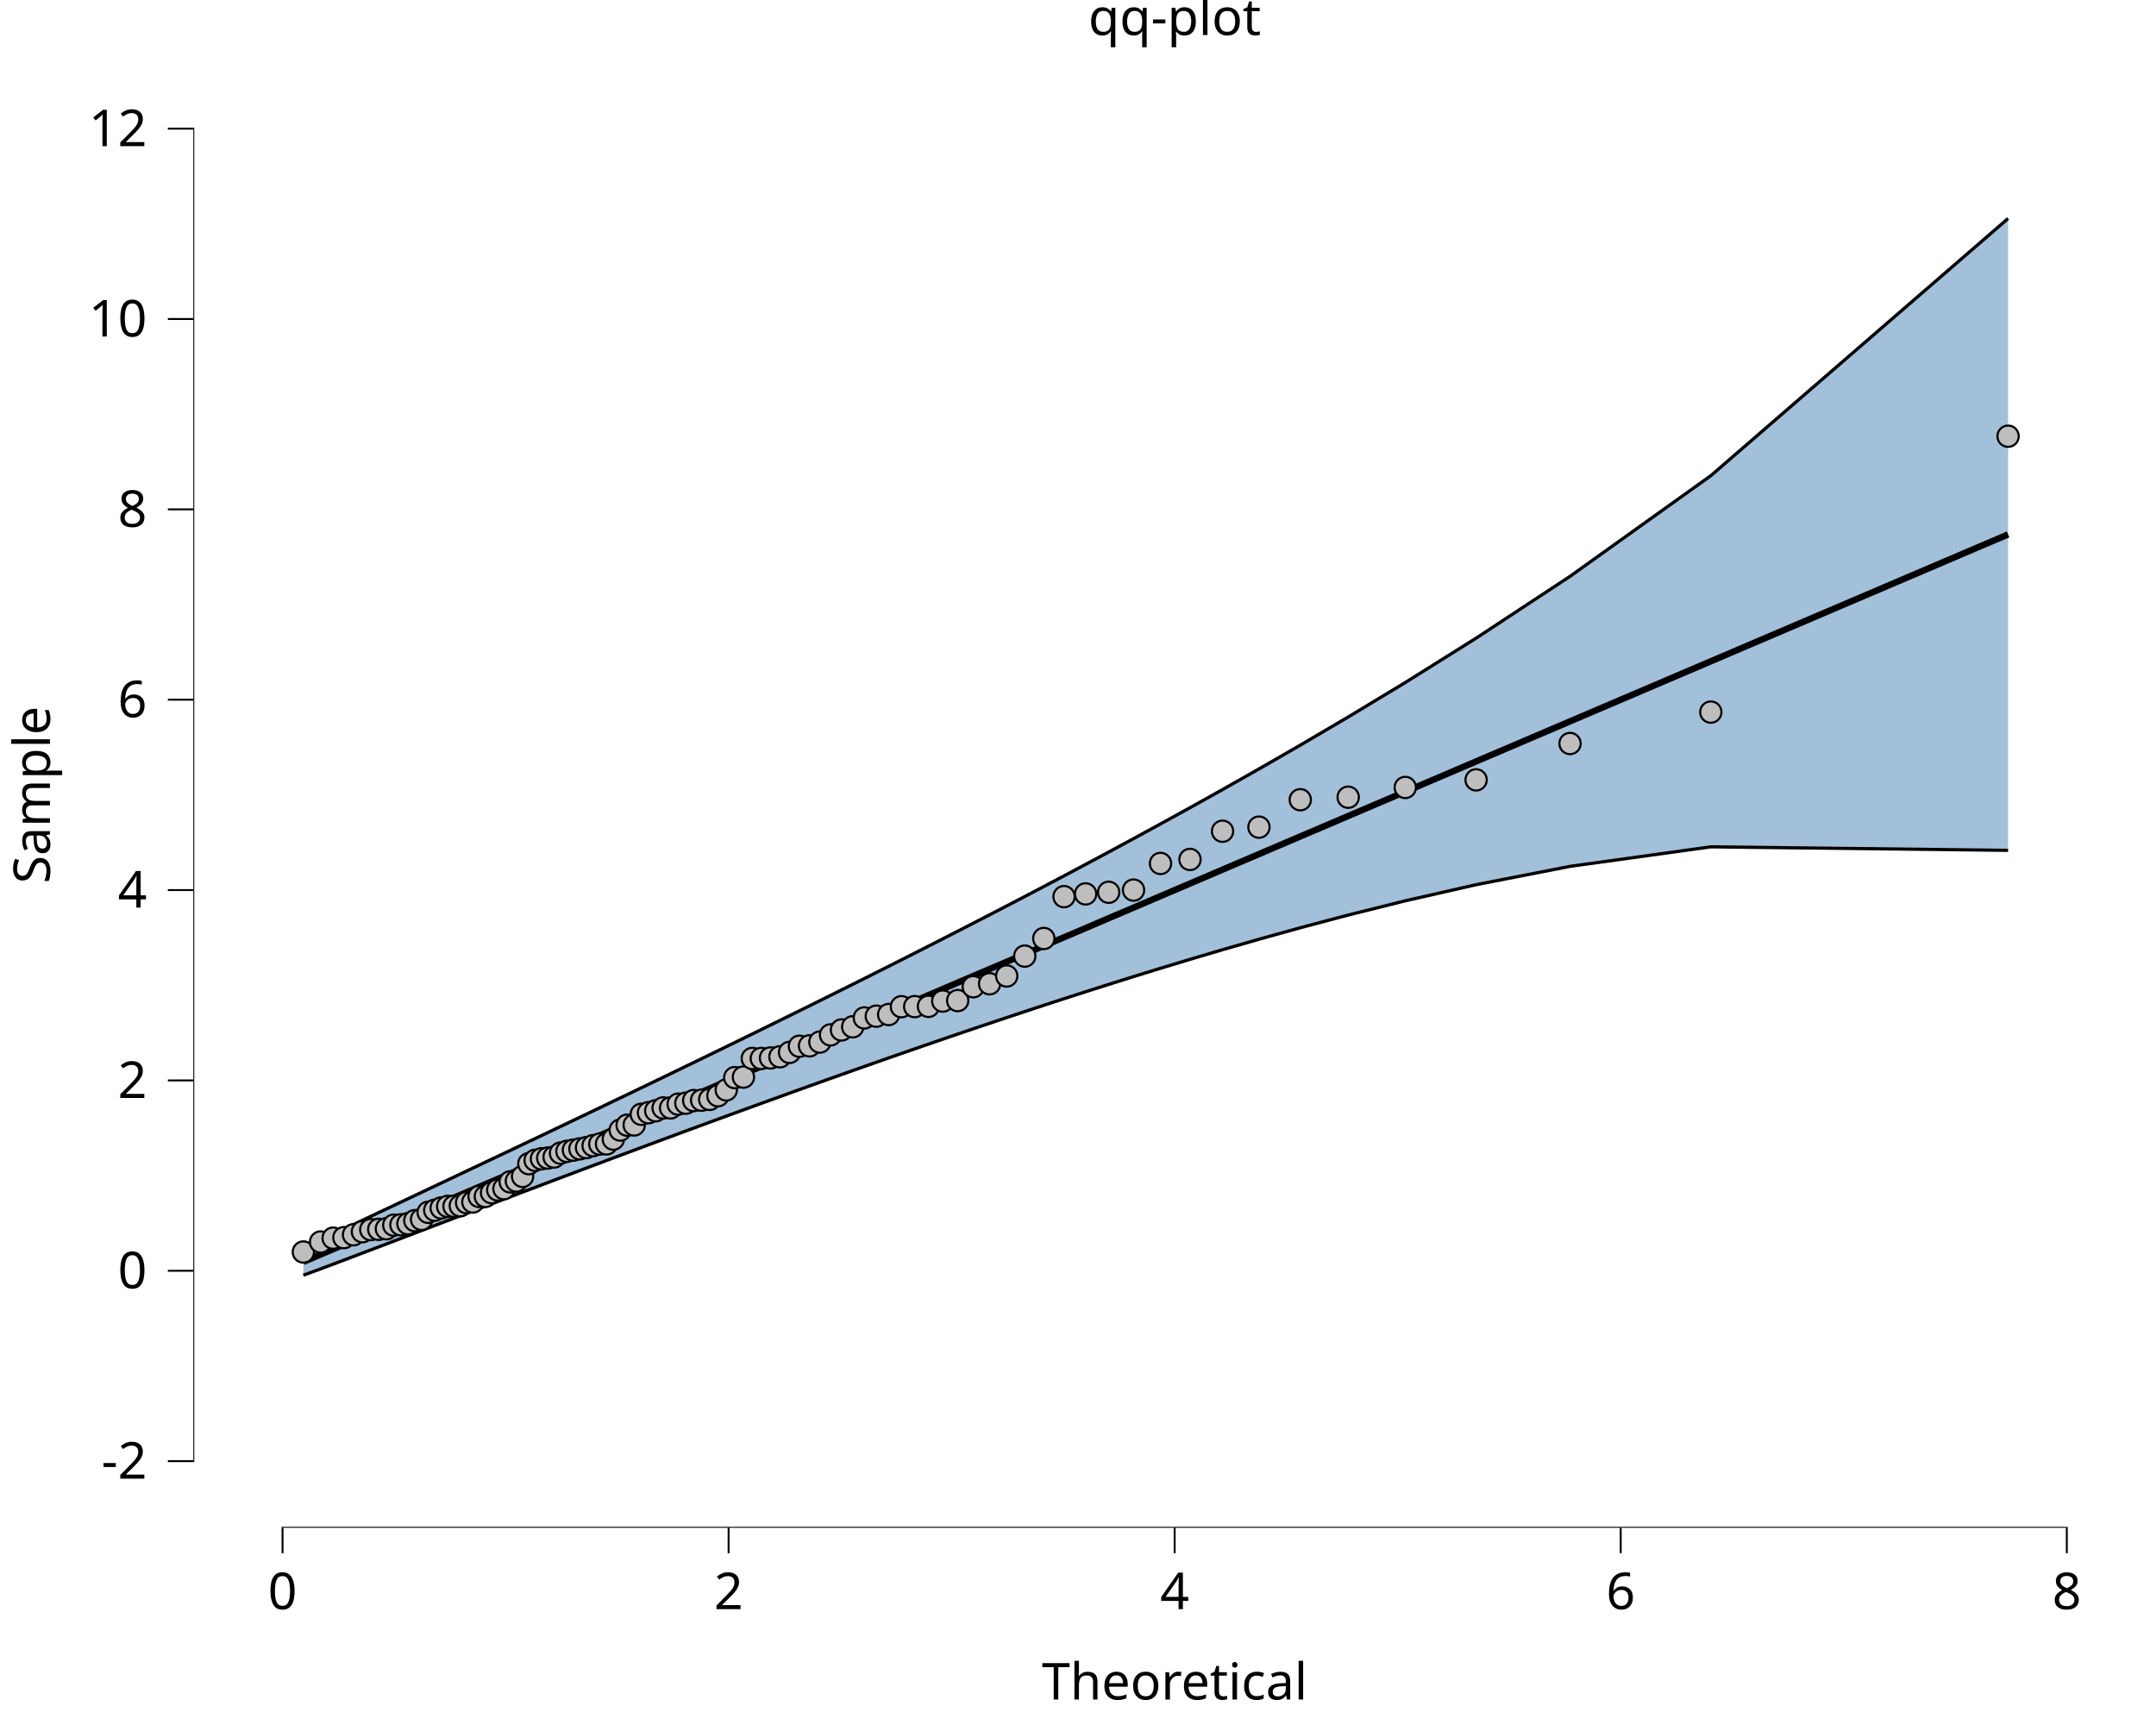
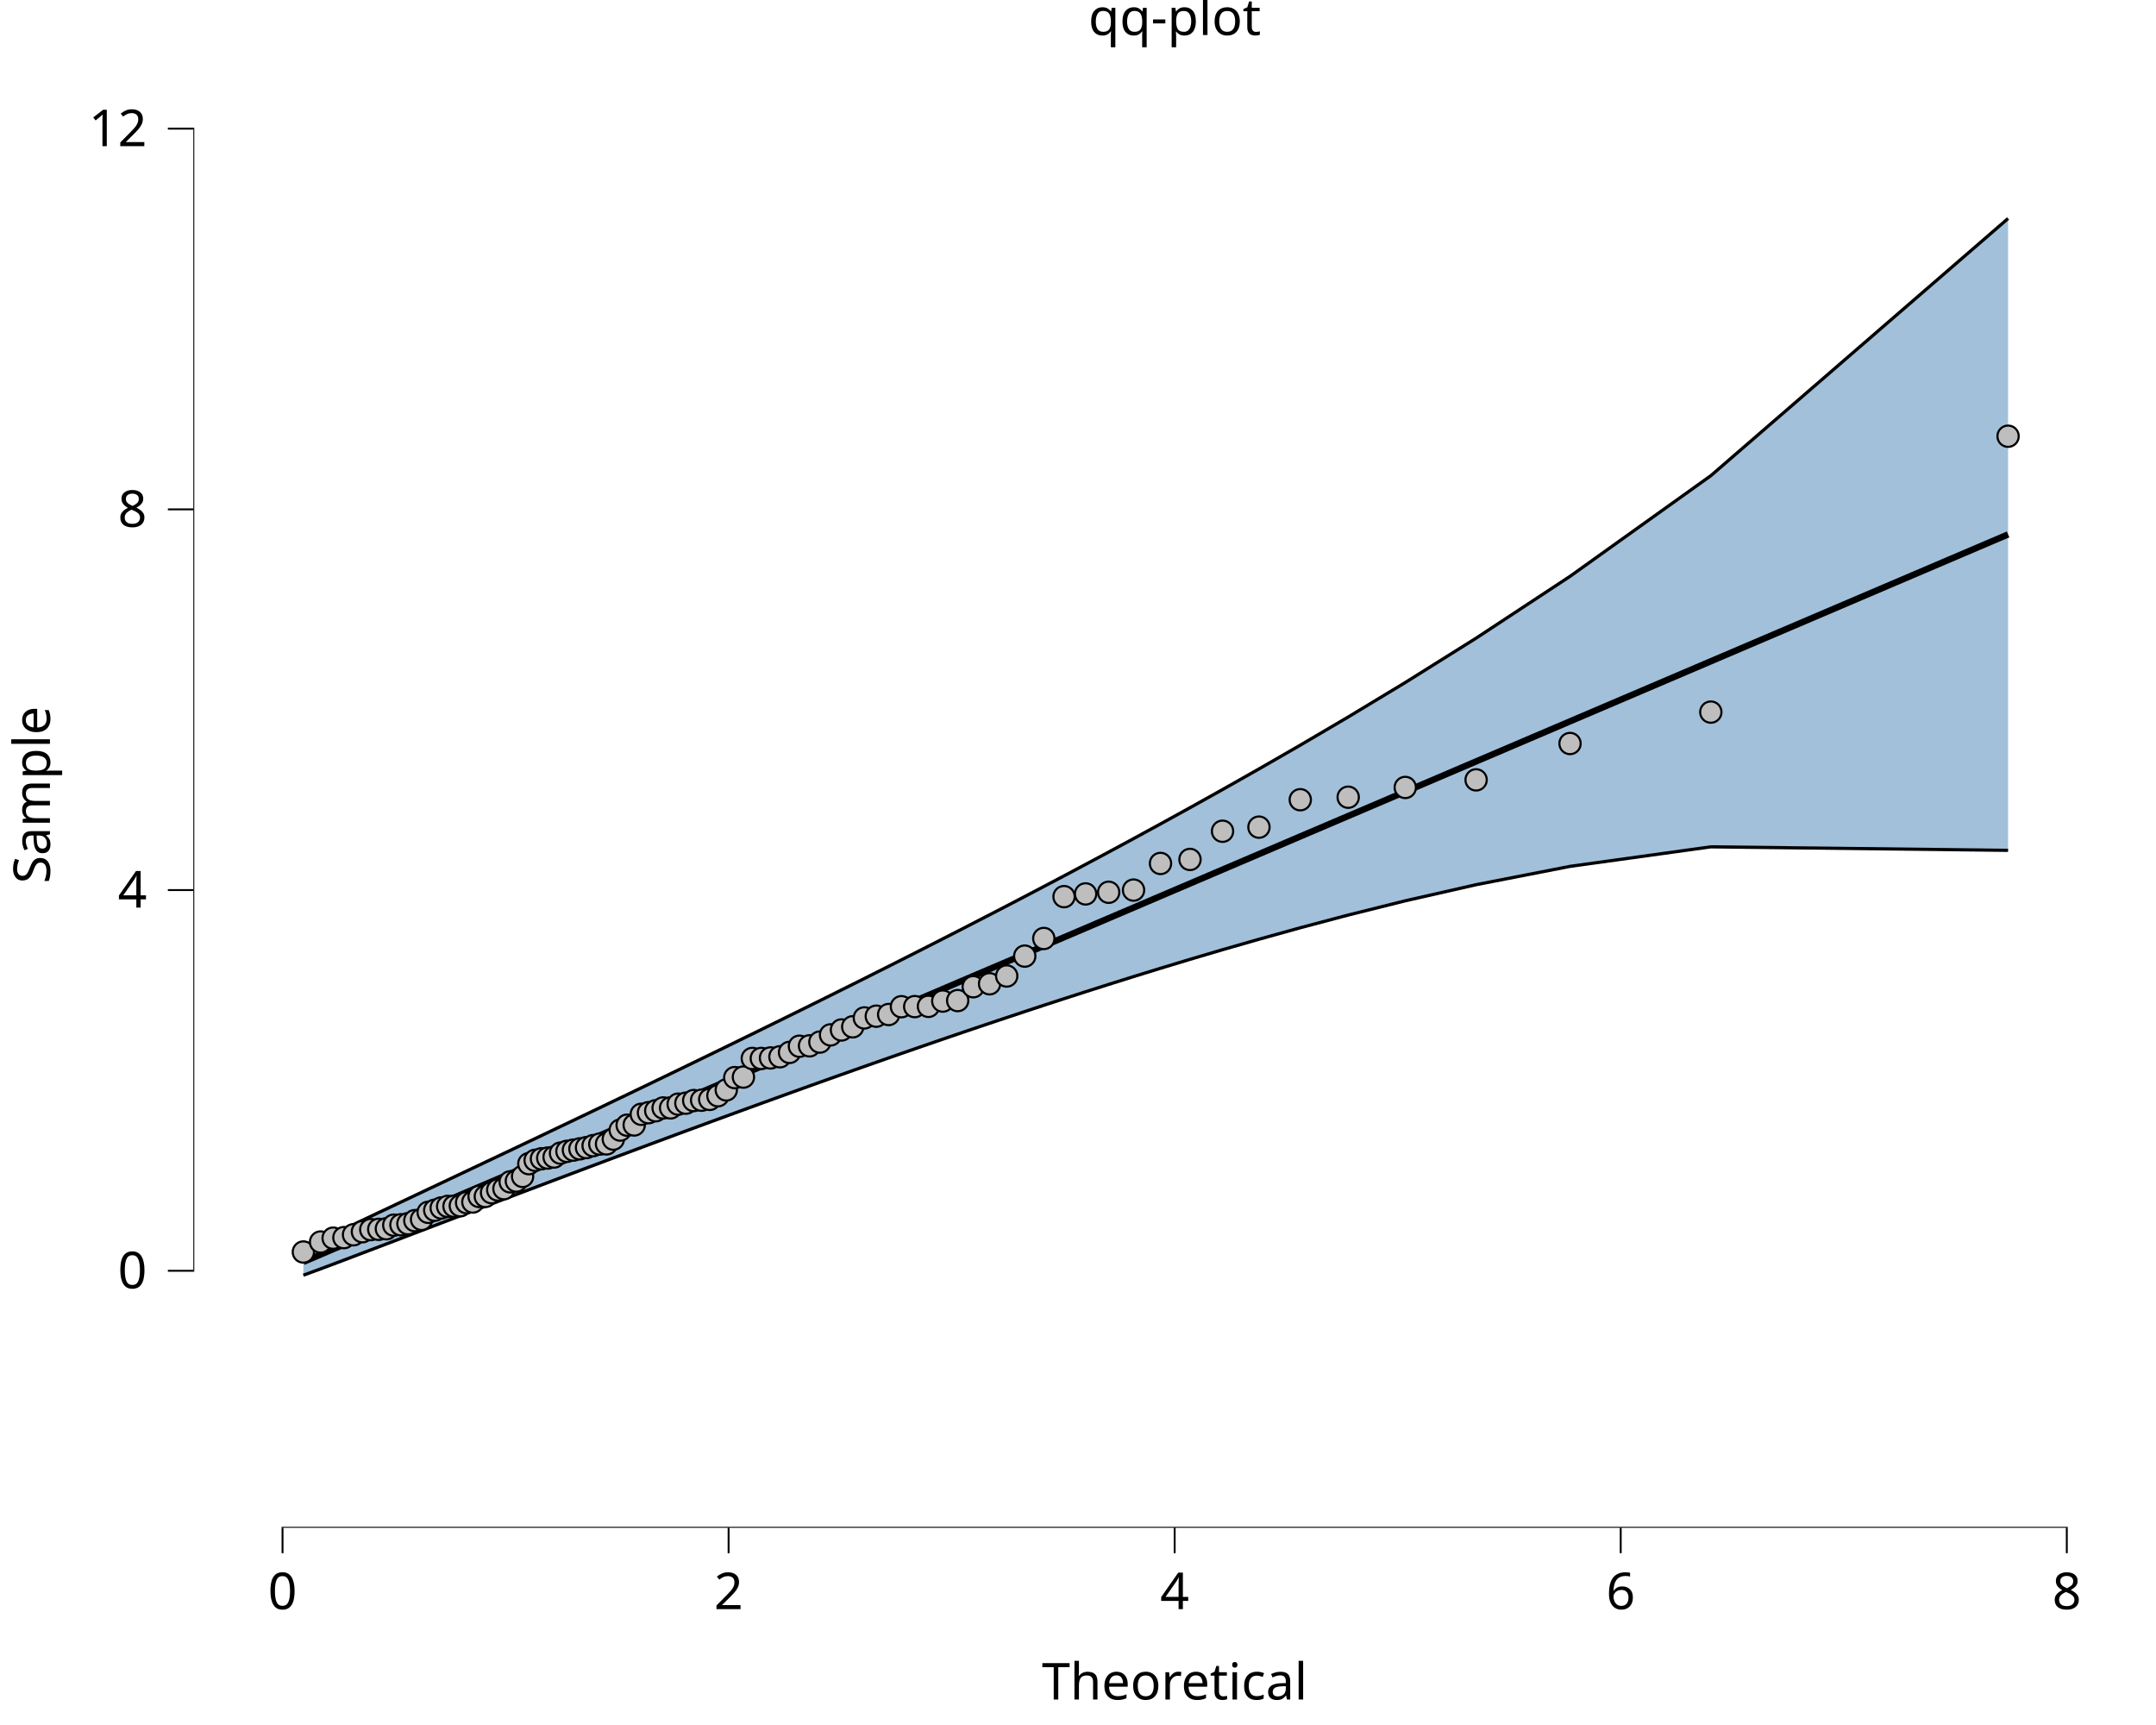
<svg xmlns="http://www.w3.org/2000/svg" class="svglite" data-engine-version="2.0" width="720.00pt" height="576.00pt" viewBox="0 0 720.00 576.00">
  <defs>
    <style type="text/css">
    .svglite line, .svglite polyline, .svglite polygon, .svglite path, .svglite rect, .svglite circle {
      fill: none;
      stroke: #000000;
      stroke-linecap: round;
      stroke-linejoin: round;
      stroke-miterlimit: 10.00;
    }
  </style>
  </defs>
  <rect width="100%" height="100%" style="stroke: none; fill: #FFFFFF;" />
  <defs>
    <clipPath id="cpMC4wMHw3MjAuMDB8MC4wMHw1NzYuMDA=">
      <rect x="0.00" y="0.00" width="720.00" height="576.00" />
    </clipPath>
  </defs>
  <g clip-path="url(#cpMC4wMHw3MjAuMDB8MC4wMHw1NzYuMDA=)">
    <rect x="-0" y="0.00" width="720.00" height="576.00" style="stroke-width: 10.67; stroke: none;" />
  </g>
  <defs>
    <clipPath id="cpNjQuNTZ8NzIwLjAwfDIwLjcxfDUxMC4xNA==">
      <rect x="64.56" y="20.71" width="655.44" height="489.43" />
    </clipPath>
  </defs>
  <g clip-path="url(#cpNjQuNTZ8NzIwLjAwfDIwLjcxfDUxMC4xNA==)">
    <rect x="64.56" y="20.71" width="655.44" height="489.43" style="stroke-width: 10.67; stroke: none;" />
    <polygon points="101.31,416.92 107.05,414.13 111.26,412.11 114.85,410.41 118.06,408.88 121.03,407.47 123.82,406.15 126.48,404.89 129.03,403.69 131.50,402.52 133.89,401.39 136.23,400.29 138.53,399.20 140.78,398.14 142.99,397.09 145.18,396.06 147.34,395.04 149.49,394.03 151.61,393.02 153.72,392.02 155.82,391.03 157.91,390.04 159.99,389.06 162.07,388.07 164.15,387.09 166.22,386.11 168.29,385.13 170.37,384.15 172.44,383.16 174.52,382.17 176.61,381.18 178.71,380.19 180.81,379.19 182.92,378.18 185.04,377.17 187.18,376.15 189.33,375.13 191.49,374.10 193.66,373.06 195.86,372.01 198.07,370.96 200.30,369.89 202.55,368.81 204.82,367.72 207.12,366.62 209.44,365.51 211.79,364.38 214.16,363.24 216.56,362.09 218.99,360.91 221.45,359.73 223.95,358.52 226.48,357.30 229.05,356.05 231.66,354.79 234.31,353.50 237.01,352.19 239.75,350.86 242.54,349.50 245.38,348.12 248.27,346.70 251.23,345.26 254.24,343.78 257.31,342.27 260.46,340.73 263.67,339.14 266.97,337.52 270.34,335.85 273.80,334.14 277.36,332.37 281.01,330.55 284.77,328.68 288.65,326.74 292.64,324.73 296.77,322.66 301.04,320.50 305.47,318.26 310.06,315.93 314.84,313.49 319.82,310.95 325.02,308.27 330.47,305.46 336.19,302.50 342.22,299.36 348.58,296.02 355.34,292.46 362.54,288.63 370.24,284.51 378.55,280.03 387.55,275.12 397.40,269.70 408.27,263.64 420.43,256.76 434.23,248.82 450.23,239.41 469.29,227.90 492.95,213.09 524.31,192.45 571.33,158.84 670.60,72.96 670.60,283.94 571.33,282.77 524.31,289.29 492.95,295.41 469.29,300.79 450.23,305.55 434.23,309.79 420.43,313.63 408.27,317.12 397.40,320.34 387.55,323.32 378.55,326.10 370.24,328.71 362.54,331.16 355.34,333.48 348.58,335.68 342.22,337.78 336.19,339.78 330.47,341.70 325.02,343.53 319.82,345.30 314.84,347.00 310.06,348.65 305.47,350.23 301.04,351.77 296.77,353.26 292.64,354.71 288.65,356.11 284.77,357.48 281.01,358.82 277.36,360.11 273.80,361.38 270.34,362.62 266.97,363.83 263.67,365.02 260.46,366.18 257.31,367.32 254.24,368.43 251.23,369.53 248.27,370.60 245.38,371.66 242.54,372.70 239.75,373.72 237.01,374.72 234.31,375.72 231.66,376.69 229.05,377.65 226.48,378.60 223.95,379.54 221.45,380.47 218.99,381.38 216.56,382.28 214.16,383.18 211.79,384.06 209.44,384.94 207.12,385.80 204.82,386.66 202.55,387.51 200.30,388.36 198.07,389.19 195.86,390.02 193.66,390.85 191.49,391.67 189.33,392.48 187.18,393.29 185.04,394.09 182.92,394.90 180.81,395.69 178.71,396.49 176.61,397.28 174.52,398.07 172.44,398.86 170.37,399.65 168.29,400.43 166.22,401.22 164.15,402.01 162.07,402.80 159.99,403.58 157.91,404.38 155.82,405.17 153.72,405.97 151.61,406.77 149.49,407.58 147.34,408.40 145.18,409.22 142.99,410.06 140.78,410.90 138.53,411.76 136.23,412.63 133.89,413.53 131.50,414.44 129.03,415.38 126.48,416.35 123.82,417.36 121.03,418.42 118.06,419.55 114.85,420.77 111.26,422.12 107.05,423.70 101.31,425.81 " style="stroke-width: 0.00; stroke: none; stroke-linecap: butt; fill: #4682B4; fill-opacity: 0.50;" />
    <polyline points="101.31,416.92 107.05,414.13 111.26,412.11 114.85,410.41 118.06,408.88 121.03,407.47 123.82,406.15 126.48,404.89 129.03,403.69 131.50,402.52 133.89,401.39 136.23,400.29 138.53,399.20 140.78,398.14 142.99,397.09 145.18,396.06 147.34,395.04 149.49,394.03 151.61,393.02 153.72,392.02 155.82,391.03 157.91,390.04 159.99,389.06 162.07,388.07 164.15,387.09 166.22,386.11 168.29,385.13 170.37,384.15 172.44,383.16 174.52,382.17 176.61,381.18 178.71,380.19 180.81,379.19 182.92,378.18 185.04,377.17 187.18,376.15 189.33,375.13 191.49,374.10 193.66,373.06 195.86,372.01 198.07,370.96 200.30,369.89 202.55,368.81 204.82,367.72 207.12,366.62 209.44,365.51 211.79,364.38 214.16,363.24 216.56,362.09 218.99,360.91 221.45,359.73 223.95,358.52 226.48,357.30 229.05,356.05 231.66,354.79 234.31,353.50 237.01,352.19 239.75,350.86 242.54,349.50 245.38,348.12 248.27,346.70 251.23,345.26 254.24,343.78 257.31,342.27 260.46,340.73 263.67,339.14 266.97,337.52 270.34,335.85 273.80,334.14 277.36,332.37 281.01,330.55 284.77,328.68 288.65,326.74 292.64,324.73 296.77,322.66 301.04,320.50 305.47,318.26 310.06,315.93 314.84,313.49 319.82,310.95 325.02,308.27 330.47,305.46 336.19,302.50 342.22,299.36 348.58,296.02 355.34,292.46 362.54,288.63 370.24,284.51 378.55,280.03 387.55,275.12 397.40,269.70 408.27,263.64 420.43,256.76 434.23,248.82 450.23,239.41 469.29,227.90 492.95,213.09 524.31,192.45 571.33,158.84 670.60,72.96 " style="stroke-width: 1.07; stroke-linecap: butt;" />
    <polyline points="670.60,283.94 571.33,282.77 524.31,289.29 492.95,295.41 469.29,300.79 450.23,305.55 434.23,309.79 420.43,313.63 408.27,317.12 397.40,320.34 387.55,323.32 378.55,326.10 370.24,328.71 362.54,331.16 355.34,333.48 348.58,335.68 342.22,337.78 336.19,339.78 330.47,341.70 325.02,343.53 319.82,345.30 314.84,347.00 310.06,348.65 305.47,350.23 301.04,351.77 296.77,353.26 292.64,354.71 288.65,356.11 284.77,357.48 281.01,358.82 277.36,360.11 273.80,361.38 270.34,362.62 266.97,363.83 263.67,365.02 260.46,366.18 257.31,367.32 254.24,368.43 251.23,369.53 248.27,370.60 245.38,371.66 242.54,372.70 239.75,373.72 237.01,374.72 234.31,375.72 231.66,376.69 229.05,377.65 226.48,378.60 223.95,379.54 221.45,380.47 218.99,381.38 216.56,382.28 214.16,383.18 211.79,384.06 209.44,384.94 207.12,385.80 204.82,386.66 202.55,387.51 200.30,388.36 198.07,389.19 195.86,390.02 193.66,390.85 191.49,391.67 189.33,392.48 187.18,393.29 185.04,394.09 182.92,394.90 180.81,395.69 178.71,396.49 176.61,397.28 174.52,398.07 172.44,398.86 170.37,399.65 168.29,400.43 166.22,401.22 164.15,402.01 162.07,402.80 159.99,403.58 157.91,404.38 155.82,405.17 153.72,405.97 151.61,406.77 149.49,407.58 147.34,408.40 145.18,409.22 142.99,410.06 140.78,410.90 138.53,411.76 136.23,412.63 133.89,413.53 131.50,414.44 129.03,415.38 126.48,416.35 123.82,417.36 121.03,418.42 118.06,419.55 114.85,420.77 111.26,422.12 107.05,423.70 101.31,425.81 " style="stroke-width: 1.07; stroke-linecap: butt;" />
    <polyline points="101.31,421.36 107.05,418.91 111.26,417.11 114.85,415.59 118.06,414.21 121.03,412.95 123.82,411.76 126.48,410.62 129.03,409.53 131.50,408.48 133.89,407.46 136.23,406.46 138.53,405.48 140.78,404.52 142.99,403.58 145.18,402.64 147.34,401.72 149.49,400.80 151.61,399.90 153.72,399.00 155.82,398.10 157.91,397.21 159.99,396.32 162.07,395.44 164.15,394.55 166.22,393.67 168.29,392.78 170.37,391.90 172.44,391.01 174.52,390.12 176.61,389.23 178.71,388.34 180.81,387.44 182.92,386.54 185.04,385.63 187.18,384.72 189.33,383.81 191.49,382.88 193.66,381.95 195.86,381.02 198.07,380.07 200.30,379.12 202.55,378.16 204.82,377.19 207.12,376.21 209.44,375.22 211.79,374.22 214.16,373.21 216.56,372.19 218.99,371.15 221.45,370.10 223.95,369.03 226.48,367.95 229.05,366.85 231.66,365.74 234.31,364.61 237.01,363.46 239.75,362.29 242.54,361.10 245.38,359.89 248.27,358.65 251.23,357.39 254.24,356.11 257.31,354.80 260.46,353.45 263.67,352.08 266.97,350.68 270.34,349.24 273.80,347.76 277.36,346.24 281.01,344.68 284.77,343.08 288.65,341.43 292.64,339.72 296.77,337.96 301.04,336.14 305.47,334.25 310.06,332.29 314.84,330.25 319.82,328.12 325.02,325.90 330.47,323.58 336.19,321.14 342.22,318.57 348.58,315.85 355.34,312.97 362.54,309.90 370.24,306.61 378.55,303.07 387.55,299.22 397.40,295.02 408.27,290.38 420.43,285.19 434.23,279.30 450.23,272.48 469.29,264.35 492.95,254.25 524.31,240.87 571.33,220.81 670.60,178.45 " style="stroke-width: 2.13; stroke-linecap: butt;" />
    <circle cx="101.31" cy="418.06" r="3.56" style="stroke-width: 0.71; fill: #BEBEBE;" />
    <circle cx="107.05" cy="414.72" r="3.56" style="stroke-width: 0.71; fill: #BEBEBE;" />
    <circle cx="111.26" cy="413.43" r="3.56" style="stroke-width: 0.71; fill: #BEBEBE;" />
    <circle cx="114.85" cy="413.26" r="3.56" style="stroke-width: 0.71; fill: #BEBEBE;" />
    <circle cx="118.06" cy="412.30" r="3.56" style="stroke-width: 0.71; fill: #BEBEBE;" />
    <circle cx="121.03" cy="411.29" r="3.56" style="stroke-width: 0.71; fill: #BEBEBE;" />
    <circle cx="123.82" cy="410.58" r="3.56" style="stroke-width: 0.71; fill: #BEBEBE;" />
    <circle cx="126.48" cy="410.49" r="3.56" style="stroke-width: 0.71; fill: #BEBEBE;" />
    <circle cx="129.03" cy="410.29" r="3.56" style="stroke-width: 0.71; fill: #BEBEBE;" />
    <circle cx="131.50" cy="409.10" r="3.56" style="stroke-width: 0.71; fill: #BEBEBE;" />
    <circle cx="133.89" cy="408.97" r="3.56" style="stroke-width: 0.71; fill: #BEBEBE;" />
    <circle cx="136.23" cy="408.61" r="3.56" style="stroke-width: 0.71; fill: #BEBEBE;" />
    <circle cx="138.53" cy="407.58" r="3.56" style="stroke-width: 0.71; fill: #BEBEBE;" />
    <circle cx="140.78" cy="407.16" r="3.56" style="stroke-width: 0.71; fill: #BEBEBE;" />
    <circle cx="142.99" cy="404.81" r="3.56" style="stroke-width: 0.71; fill: #BEBEBE;" />
    <circle cx="145.18" cy="404.11" r="3.56" style="stroke-width: 0.71; fill: #BEBEBE;" />
    <circle cx="147.34" cy="403.35" r="3.56" style="stroke-width: 0.71; fill: #BEBEBE;" />
    <circle cx="149.49" cy="402.83" r="3.56" style="stroke-width: 0.71; fill: #BEBEBE;" />
    <circle cx="151.61" cy="402.78" r="3.56" style="stroke-width: 0.71; fill: #BEBEBE;" />
    <circle cx="153.72" cy="402.62" r="3.56" style="stroke-width: 0.71; fill: #BEBEBE;" />
    <circle cx="155.82" cy="401.58" r="3.56" style="stroke-width: 0.71; fill: #BEBEBE;" />
    <circle cx="157.91" cy="401.37" r="3.56" style="stroke-width: 0.71; fill: #BEBEBE;" />
    <circle cx="159.99" cy="399.51" r="3.56" style="stroke-width: 0.71; fill: #BEBEBE;" />
    <circle cx="162.07" cy="399.51" r="3.56" style="stroke-width: 0.71; fill: #BEBEBE;" />
    <circle cx="164.15" cy="398.25" r="3.56" style="stroke-width: 0.71; fill: #BEBEBE;" />
    <circle cx="166.22" cy="397.33" r="3.56" style="stroke-width: 0.71; fill: #BEBEBE;" />
    <circle cx="168.29" cy="396.91" r="3.56" style="stroke-width: 0.71; fill: #BEBEBE;" />
    <circle cx="170.37" cy="394.63" r="3.56" style="stroke-width: 0.71; fill: #BEBEBE;" />
    <circle cx="172.44" cy="394.37" r="3.56" style="stroke-width: 0.71; fill: #BEBEBE;" />
    <circle cx="174.52" cy="392.82" r="3.56" style="stroke-width: 0.71; fill: #BEBEBE;" />
    <circle cx="176.61" cy="388.57" r="3.56" style="stroke-width: 0.71; fill: #BEBEBE;" />
    <circle cx="178.71" cy="387.44" r="3.56" style="stroke-width: 0.71; fill: #BEBEBE;" />
    <circle cx="180.81" cy="386.93" r="3.56" style="stroke-width: 0.71; fill: #BEBEBE;" />
    <circle cx="182.92" cy="386.69" r="3.56" style="stroke-width: 0.71; fill: #BEBEBE;" />
    <circle cx="185.04" cy="386.34" r="3.56" style="stroke-width: 0.71; fill: #BEBEBE;" />
    <circle cx="187.18" cy="385.04" r="3.56" style="stroke-width: 0.71; fill: #BEBEBE;" />
    <circle cx="189.33" cy="384.44" r="3.56" style="stroke-width: 0.71; fill: #BEBEBE;" />
    <circle cx="191.49" cy="384.03" r="3.56" style="stroke-width: 0.71; fill: #BEBEBE;" />
    <circle cx="193.66" cy="383.61" r="3.56" style="stroke-width: 0.71; fill: #BEBEBE;" />
    <circle cx="195.86" cy="383.19" r="3.56" style="stroke-width: 0.71; fill: #BEBEBE;" />
    <circle cx="198.07" cy="382.54" r="3.56" style="stroke-width: 0.71; fill: #BEBEBE;" />
    <circle cx="200.30" cy="382.02" r="3.56" style="stroke-width: 0.71; fill: #BEBEBE;" />
    <circle cx="202.55" cy="381.96" r="3.56" style="stroke-width: 0.71; fill: #BEBEBE;" />
    <circle cx="204.82" cy="380.37" r="3.56" style="stroke-width: 0.71; fill: #BEBEBE;" />
    <circle cx="207.12" cy="377.35" r="3.56" style="stroke-width: 0.71; fill: #BEBEBE;" />
    <circle cx="209.44" cy="375.71" r="3.56" style="stroke-width: 0.71; fill: #BEBEBE;" />
    <circle cx="211.79" cy="375.64" r="3.56" style="stroke-width: 0.71; fill: #BEBEBE;" />
    <circle cx="214.16" cy="372.07" r="3.56" style="stroke-width: 0.71; fill: #BEBEBE;" />
    <circle cx="216.56" cy="371.54" r="3.56" style="stroke-width: 0.71; fill: #BEBEBE;" />
    <circle cx="218.99" cy="370.89" r="3.56" style="stroke-width: 0.71; fill: #BEBEBE;" />
    <circle cx="221.45" cy="369.96" r="3.56" style="stroke-width: 0.71; fill: #BEBEBE;" />
    <circle cx="223.95" cy="369.94" r="3.56" style="stroke-width: 0.71; fill: #BEBEBE;" />
    <circle cx="226.48" cy="368.69" r="3.56" style="stroke-width: 0.71; fill: #BEBEBE;" />
    <circle cx="229.05" cy="368.36" r="3.56" style="stroke-width: 0.71; fill: #BEBEBE;" />
    <circle cx="231.66" cy="367.49" r="3.56" style="stroke-width: 0.71; fill: #BEBEBE;" />
    <circle cx="234.31" cy="367.37" r="3.56" style="stroke-width: 0.71; fill: #BEBEBE;" />
    <circle cx="237.01" cy="367.10" r="3.56" style="stroke-width: 0.71; fill: #BEBEBE;" />
    <circle cx="239.75" cy="365.88" r="3.56" style="stroke-width: 0.71; fill: #BEBEBE;" />
    <circle cx="242.54" cy="363.94" r="3.56" style="stroke-width: 0.71; fill: #BEBEBE;" />
    <circle cx="245.38" cy="359.83" r="3.56" style="stroke-width: 0.71; fill: #BEBEBE;" />
    <circle cx="248.27" cy="359.65" r="3.56" style="stroke-width: 0.71; fill: #BEBEBE;" />
    <circle cx="251.23" cy="353.43" r="3.56" style="stroke-width: 0.71; fill: #BEBEBE;" />
    <circle cx="254.24" cy="353.43" r="3.56" style="stroke-width: 0.71; fill: #BEBEBE;" />
    <circle cx="257.31" cy="353.26" r="3.56" style="stroke-width: 0.71; fill: #BEBEBE;" />
    <circle cx="260.46" cy="352.87" r="3.56" style="stroke-width: 0.71; fill: #BEBEBE;" />
    <circle cx="263.67" cy="351.41" r="3.56" style="stroke-width: 0.71; fill: #BEBEBE;" />
    <circle cx="266.97" cy="349.35" r="3.56" style="stroke-width: 0.71; fill: #BEBEBE;" />
    <circle cx="270.34" cy="349.22" r="3.56" style="stroke-width: 0.71; fill: #BEBEBE;" />
    <circle cx="273.80" cy="347.96" r="3.56" style="stroke-width: 0.71; fill: #BEBEBE;" />
    <circle cx="277.36" cy="345.56" r="3.56" style="stroke-width: 0.71; fill: #BEBEBE;" />
    <circle cx="281.01" cy="343.92" r="3.56" style="stroke-width: 0.71; fill: #BEBEBE;" />
    <circle cx="284.77" cy="342.86" r="3.56" style="stroke-width: 0.71; fill: #BEBEBE;" />
    <circle cx="288.65" cy="339.90" r="3.56" style="stroke-width: 0.71; fill: #BEBEBE;" />
    <circle cx="292.64" cy="339.32" r="3.56" style="stroke-width: 0.71; fill: #BEBEBE;" />
    <circle cx="296.77" cy="338.76" r="3.56" style="stroke-width: 0.71; fill: #BEBEBE;" />
    <circle cx="301.04" cy="336.15" r="3.56" style="stroke-width: 0.71; fill: #BEBEBE;" />
    <circle cx="305.47" cy="336.12" r="3.56" style="stroke-width: 0.71; fill: #BEBEBE;" />
    <circle cx="310.06" cy="336.04" r="3.56" style="stroke-width: 0.71; fill: #BEBEBE;" />
    <circle cx="314.84" cy="334.28" r="3.56" style="stroke-width: 0.71; fill: #BEBEBE;" />
    <circle cx="319.82" cy="334.11" r="3.56" style="stroke-width: 0.71; fill: #BEBEBE;" />
    <circle cx="325.02" cy="329.49" r="3.56" style="stroke-width: 0.71; fill: #BEBEBE;" />
    <circle cx="330.47" cy="328.50" r="3.56" style="stroke-width: 0.71; fill: #BEBEBE;" />
    <circle cx="336.19" cy="325.90" r="3.56" style="stroke-width: 0.71; fill: #BEBEBE;" />
    <circle cx="342.22" cy="319.26" r="3.56" style="stroke-width: 0.71; fill: #BEBEBE;" />
    <circle cx="348.58" cy="313.37" r="3.56" style="stroke-width: 0.71; fill: #BEBEBE;" />
    <circle cx="355.34" cy="299.40" r="3.56" style="stroke-width: 0.71; fill: #BEBEBE;" />
    <circle cx="362.54" cy="298.49" r="3.56" style="stroke-width: 0.71; fill: #BEBEBE;" />
    <circle cx="370.24" cy="297.94" r="3.56" style="stroke-width: 0.71; fill: #BEBEBE;" />
    <circle cx="378.55" cy="297.21" r="3.56" style="stroke-width: 0.71; fill: #BEBEBE;" />
    <circle cx="387.55" cy="288.32" r="3.56" style="stroke-width: 0.71; fill: #BEBEBE;" />
    <circle cx="397.40" cy="286.98" r="3.56" style="stroke-width: 0.71; fill: #BEBEBE;" />
    <circle cx="408.27" cy="277.56" r="3.56" style="stroke-width: 0.71; fill: #BEBEBE;" />
    <circle cx="420.43" cy="276.19" r="3.56" style="stroke-width: 0.71; fill: #BEBEBE;" />
    <circle cx="434.23" cy="267.04" r="3.56" style="stroke-width: 0.71; fill: #BEBEBE;" />
    <circle cx="450.23" cy="266.20" r="3.56" style="stroke-width: 0.71; fill: #BEBEBE;" />
    <circle cx="469.29" cy="262.94" r="3.56" style="stroke-width: 0.71; fill: #BEBEBE;" />
    <circle cx="492.95" cy="260.41" r="3.56" style="stroke-width: 0.71; fill: #BEBEBE;" />
    <circle cx="524.31" cy="248.27" r="3.56" style="stroke-width: 0.71; fill: #BEBEBE;" />
    <circle cx="571.33" cy="237.78" r="3.56" style="stroke-width: 0.71; fill: #BEBEBE;" />
    <circle cx="670.60" cy="145.66" r="3.56" style="stroke-width: 0.71; fill: #BEBEBE;" />
    <line x1="94.03" y1="510.14" x2="690.53" y2="510.14" style="stroke-width: 0.64; stroke-linecap: butt;" />
-     <line x1="64.56" y1="488.21" x2="64.56" y2="42.64" style="stroke-width: 0.64; stroke-linecap: butt;" />
+     <line x1="64.56" y1="424.65" x2="64.56" y2="42.64" style="stroke-width: 0.64; stroke-linecap: butt;" />
    <rect x="64.56" y="20.71" width="655.44" height="489.43" style="stroke-width: 0.00; stroke: none;" />
  </g>
  <g clip-path="url(#cpMC4wMHw3MjAuMDB8MC4wMHw1NzYuMDA=)">
    <polyline points="64.56,510.14 64.56,20.71 " style="stroke-width: 0.00; stroke: none; stroke-linecap: butt;" />
-     <text x="49.08" y="493.74" text-anchor="end" style="font-size: 17.00px; font-family: sans;" textLength="15.12px" lengthAdjust="spacingAndGlyphs">-2</text>
    <text x="49.08" y="430.18" text-anchor="end" style="font-size: 17.00px; font-family: sans;" textLength="9.46px" lengthAdjust="spacingAndGlyphs">0</text>
-     <text x="49.08" y="366.62" text-anchor="end" style="font-size: 17.00px; font-family: sans;" textLength="9.46px" lengthAdjust="spacingAndGlyphs">2</text>
    <text x="49.08" y="303.05" text-anchor="end" style="font-size: 17.00px; font-family: sans;" textLength="9.46px" lengthAdjust="spacingAndGlyphs">4</text>
-     <text x="49.08" y="239.49" text-anchor="end" style="font-size: 17.00px; font-family: sans;" textLength="9.46px" lengthAdjust="spacingAndGlyphs">6</text>
    <text x="49.08" y="175.93" text-anchor="end" style="font-size: 17.00px; font-family: sans;" textLength="9.46px" lengthAdjust="spacingAndGlyphs">8</text>
-     <text x="49.08" y="112.37" text-anchor="end" style="font-size: 17.00px; font-family: sans;" textLength="18.91px" lengthAdjust="spacingAndGlyphs">10</text>
    <text x="49.08" y="48.80" text-anchor="end" style="font-size: 17.00px; font-family: sans;" textLength="18.91px" lengthAdjust="spacingAndGlyphs">12</text>
-     <polyline points="56.06,487.89 64.56,487.89 " style="stroke-width: 0.64; stroke-linecap: butt;" />
    <polyline points="56.06,424.33 64.56,424.33 " style="stroke-width: 0.64; stroke-linecap: butt;" />
-     <polyline points="56.06,360.77 64.56,360.77 " style="stroke-width: 0.64; stroke-linecap: butt;" />
    <polyline points="56.06,297.21 64.56,297.21 " style="stroke-width: 0.64; stroke-linecap: butt;" />
-     <polyline points="56.06,233.64 64.56,233.64 " style="stroke-width: 0.64; stroke-linecap: butt;" />
    <polyline points="56.06,170.08 64.56,170.08 " style="stroke-width: 0.64; stroke-linecap: butt;" />
-     <polyline points="56.06,106.52 64.56,106.52 " style="stroke-width: 0.64; stroke-linecap: butt;" />
    <polyline points="56.06,42.95 64.56,42.95 " style="stroke-width: 0.64; stroke-linecap: butt;" />
    <polyline points="64.56,510.14 720.00,510.14 " style="stroke-width: 0.00; stroke: none; stroke-linecap: butt;" />
    <polyline points="94.35,518.64 94.35,510.14 " style="stroke-width: 0.64; stroke-linecap: butt;" />
    <polyline points="243.32,518.64 243.32,510.14 " style="stroke-width: 0.64; stroke-linecap: butt;" />
    <polyline points="392.28,518.64 392.28,510.14 " style="stroke-width: 0.64; stroke-linecap: butt;" />
    <polyline points="541.24,518.64 541.24,510.14 " style="stroke-width: 0.64; stroke-linecap: butt;" />
    <polyline points="690.21,518.64 690.21,510.14 " style="stroke-width: 0.64; stroke-linecap: butt;" />
    <text x="94.35" y="537.32" text-anchor="middle" style="font-size: 17.00px; font-family: sans;" textLength="9.46px" lengthAdjust="spacingAndGlyphs">0</text>
    <text x="243.32" y="537.32" text-anchor="middle" style="font-size: 17.00px; font-family: sans;" textLength="9.46px" lengthAdjust="spacingAndGlyphs">2</text>
    <text x="392.28" y="537.32" text-anchor="middle" style="font-size: 17.00px; font-family: sans;" textLength="9.46px" lengthAdjust="spacingAndGlyphs">4</text>
    <text x="541.24" y="537.32" text-anchor="middle" style="font-size: 17.00px; font-family: sans;" textLength="9.46px" lengthAdjust="spacingAndGlyphs">6</text>
    <text x="690.21" y="537.32" text-anchor="middle" style="font-size: 17.00px; font-family: sans;" textLength="9.46px" lengthAdjust="spacingAndGlyphs">8</text>
    <text x="392.28" y="567.49" text-anchor="middle" style="font-size: 17.00px; font-family: sans;" textLength="84.10px" lengthAdjust="spacingAndGlyphs">Theoretical</text>
    <text transform="translate(16.68,265.42) rotate(-90)" text-anchor="middle" style="font-size: 17.00px; font-family: sans;" textLength="57.65px" lengthAdjust="spacingAndGlyphs">Sample</text>
    <text x="392.28" y="11.70" text-anchor="middle" style="font-size: 17.00px; font-family: sans;" textLength="51.98px" lengthAdjust="spacingAndGlyphs">qq-plot</text>
  </g>
</svg>
